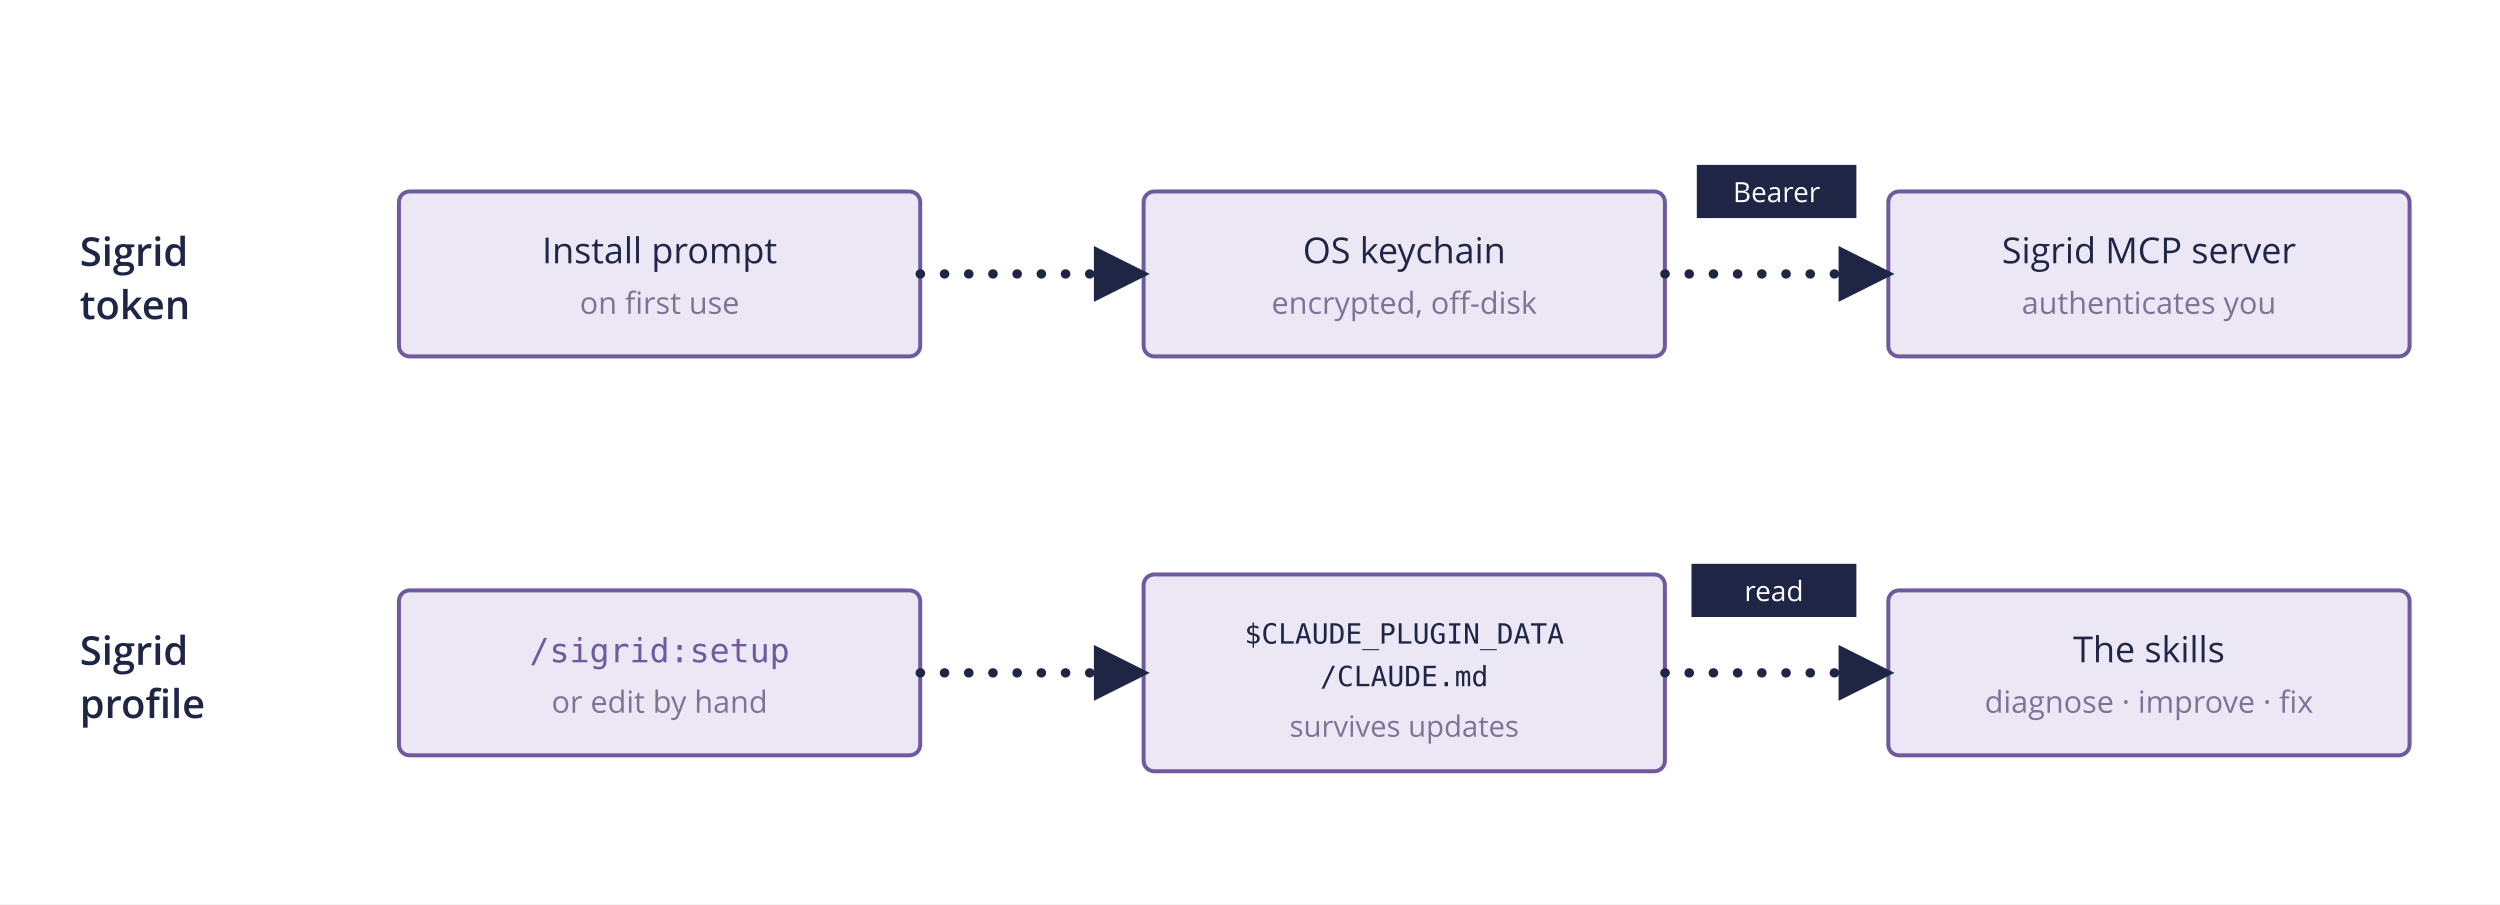
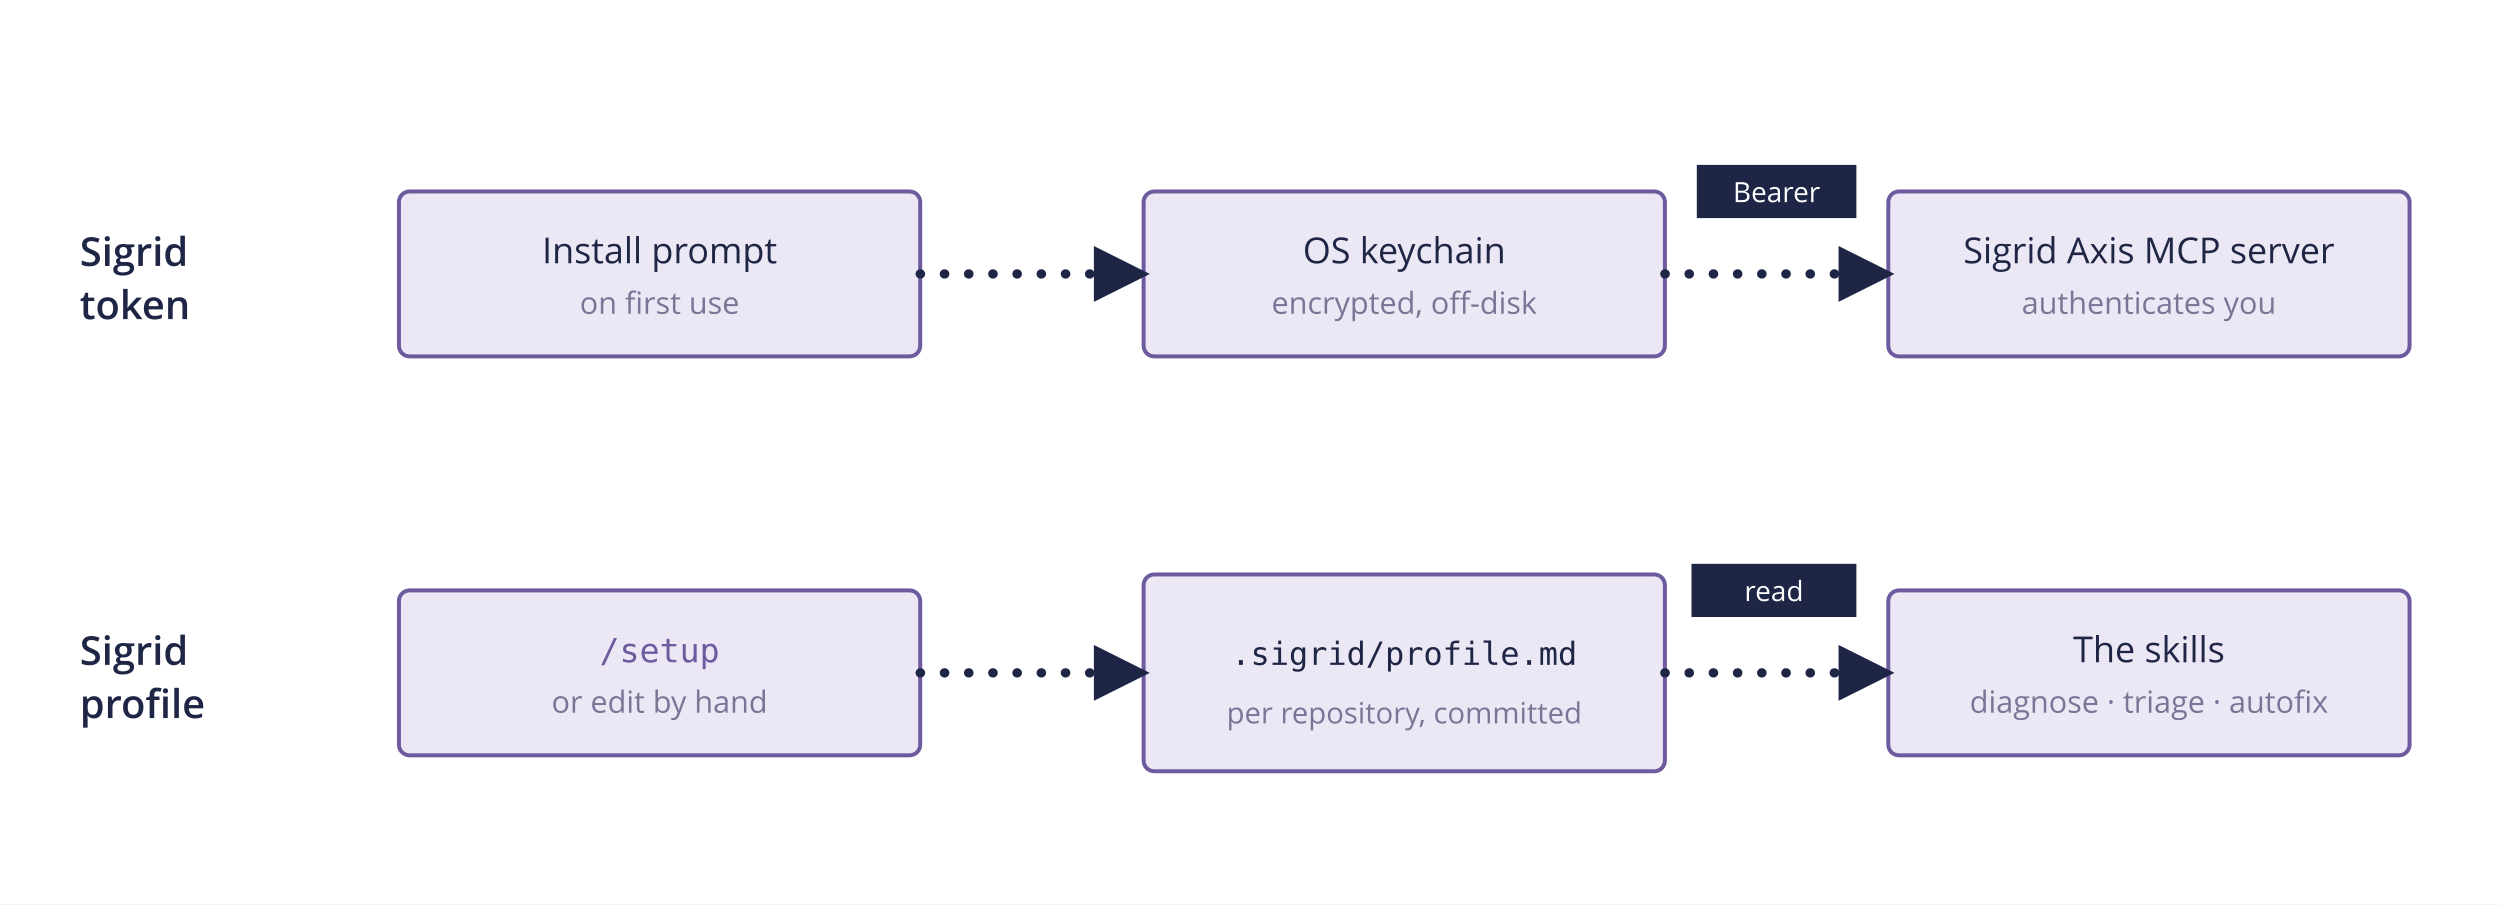
<svg xmlns="http://www.w3.org/2000/svg" viewBox="0 0 940 340" font-family="'Open Sans',sans-serif">
  <defs>
    <marker id="ah" viewBox="0 0 10 10" refX="7" refY="5" markerWidth="6" markerHeight="6" orient="auto-start-reverse">
      <path d="M0 0 L10 5 L0 10 z" fill="#1E2545" />
    </marker>
  </defs>
  <rect x="0" y="0" width="940" height="340" fill="#FFFFFF" />
  <text x="30" y="100" font-size="15" font-weight="600" fill="#1E2545">Sigrid</text>
  <text x="30" y="120" font-size="15" font-weight="600" fill="#1E2545">token</text>
  <rect x="150" y="72" width="196" height="62" rx="4" fill="#ECE7F4" stroke="#6E5A9E" stroke-width="1.5" />
  <text x="248" y="99" text-anchor="middle" font-size="13.5" fill="#1E2545">Install prompt</text>
  <text x="248" y="118" text-anchor="middle" font-size="11.5" fill="#7A7596">on first use</text>
  <rect x="430" y="72" width="196" height="62" rx="4" fill="#ECE7F4" stroke="#6E5A9E" stroke-width="1.5" />
  <text x="528" y="99" text-anchor="middle" font-size="13.5" fill="#1E2545">OS keychain</text>
  <text x="528" y="118" text-anchor="middle" font-size="11.5" fill="#7A7596">encrypted, off-disk</text>
  <rect x="710" y="72" width="196" height="62" rx="4" fill="#ECE7F4" stroke="#6E5A9E" stroke-width="1.5" />
-   <text x="808" y="99" text-anchor="middle" font-size="13.5" fill="#1E2545">Sigrid MCP server</text>
+   <text x="808" y="99" text-anchor="middle" font-size="13.5" fill="#1E2545">Sigrid Axis MCP server</text>
  <text x="808" y="118" text-anchor="middle" font-size="11.5" fill="#7A7596">authenticates you</text>
  <line x1="346" y1="103" x2="426" y2="103" stroke="#1E2545" stroke-width="3.5" stroke-linecap="round" stroke-dasharray="0.1 9" marker-end="url(#ah)" />
  <line x1="626" y1="103" x2="706" y2="103" stroke="#1E2545" stroke-width="3.5" stroke-linecap="round" stroke-dasharray="0.1 9" marker-end="url(#ah)" />
  <rect x="638" y="62" width="60" height="20" fill="#1E2545" />
  <text x="668" y="76" text-anchor="middle" font-size="10.5" fill="#FFFFFF">Bearer</text>
  <text x="30" y="250" font-size="15" font-weight="600" fill="#1E2545">Sigrid</text>
  <text x="30" y="270" font-size="15" font-weight="600" fill="#1E2545">profile</text>
  <rect x="150" y="222" width="196" height="62" rx="4" fill="#ECE7F4" stroke="#6E5A9E" stroke-width="1.5" />
-   <text x="248" y="249" text-anchor="middle" font-family="'Azeret Mono',monospace" font-size="12.5" fill="#6E5A9E">/sigrid:setup</text>
+   <text x="248" y="249" text-anchor="middle" font-family="'Azeret Mono',monospace" font-size="12.5" fill="#6E5A9E">/setup</text>
  <text x="248" y="268" text-anchor="middle" font-size="11.5" fill="#7A7596">or edit by hand</text>
  <rect x="430" y="216" width="196" height="74" rx="4" fill="#ECE7F4" stroke="#6E5A9E" stroke-width="1.5" />
-   <text x="528" y="242" text-anchor="middle" font-family="'Azeret Mono',monospace" font-size="10.5" fill="#1E2545">$CLAUDE_PLUGIN_DATA</text>
-   <text x="528" y="258" text-anchor="middle" font-family="'Azeret Mono',monospace" font-size="10.5" fill="#1E2545">/CLAUDE.md</text>
-   <text x="528" y="277" text-anchor="middle" font-size="11" fill="#7A7596">survives updates</text>
+   <text x="528" y="250" text-anchor="middle" font-family="'Azeret Mono',monospace" font-size="12" fill="#1E2545">.sigrid/profile.md</text>
+   <text x="528" y="272" text-anchor="middle" font-size="11" fill="#7A7596">per repository, committed</text>
  <rect x="710" y="222" width="196" height="62" rx="4" fill="#ECE7F4" stroke="#6E5A9E" stroke-width="1.5" />
  <text x="808" y="249" text-anchor="middle" font-size="13.5" fill="#1E2545">The skills</text>
-   <text x="808" y="268" text-anchor="middle" font-size="11.5" fill="#7A7596">diagnose · improve · fix</text>
+   <text x="808" y="268" text-anchor="middle" font-size="11.5" fill="#7A7596">diagnose · triage · autofix</text>
  <line x1="346" y1="253" x2="426" y2="253" stroke="#1E2545" stroke-width="3.5" stroke-linecap="round" stroke-dasharray="0.1 9" marker-end="url(#ah)" />
  <line x1="626" y1="253" x2="706" y2="253" stroke="#1E2545" stroke-width="3.5" stroke-linecap="round" stroke-dasharray="0.1 9" marker-end="url(#ah)" />
  <rect x="636" y="212" width="62" height="20" fill="#1E2545" />
  <text x="667" y="226" text-anchor="middle" font-size="10.5" fill="#FFFFFF">read</text>
</svg>
